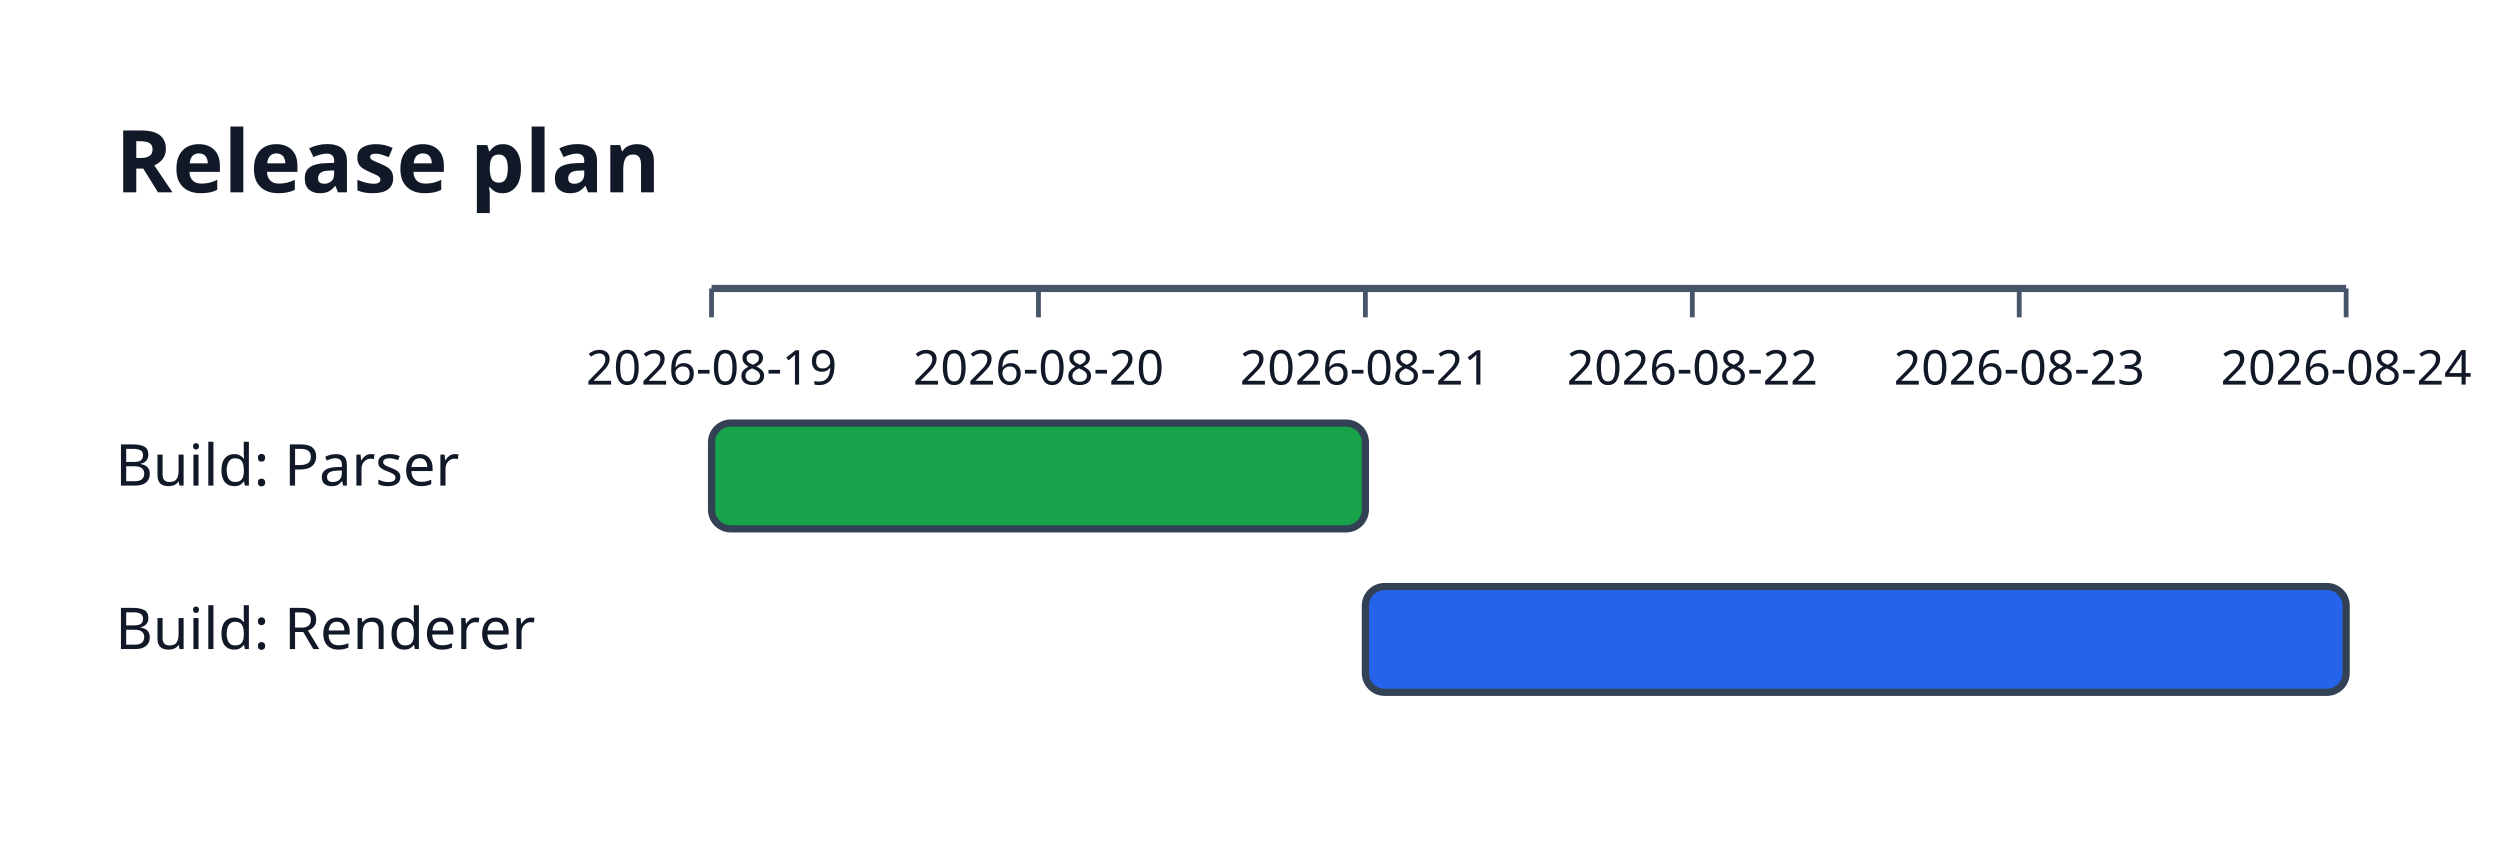
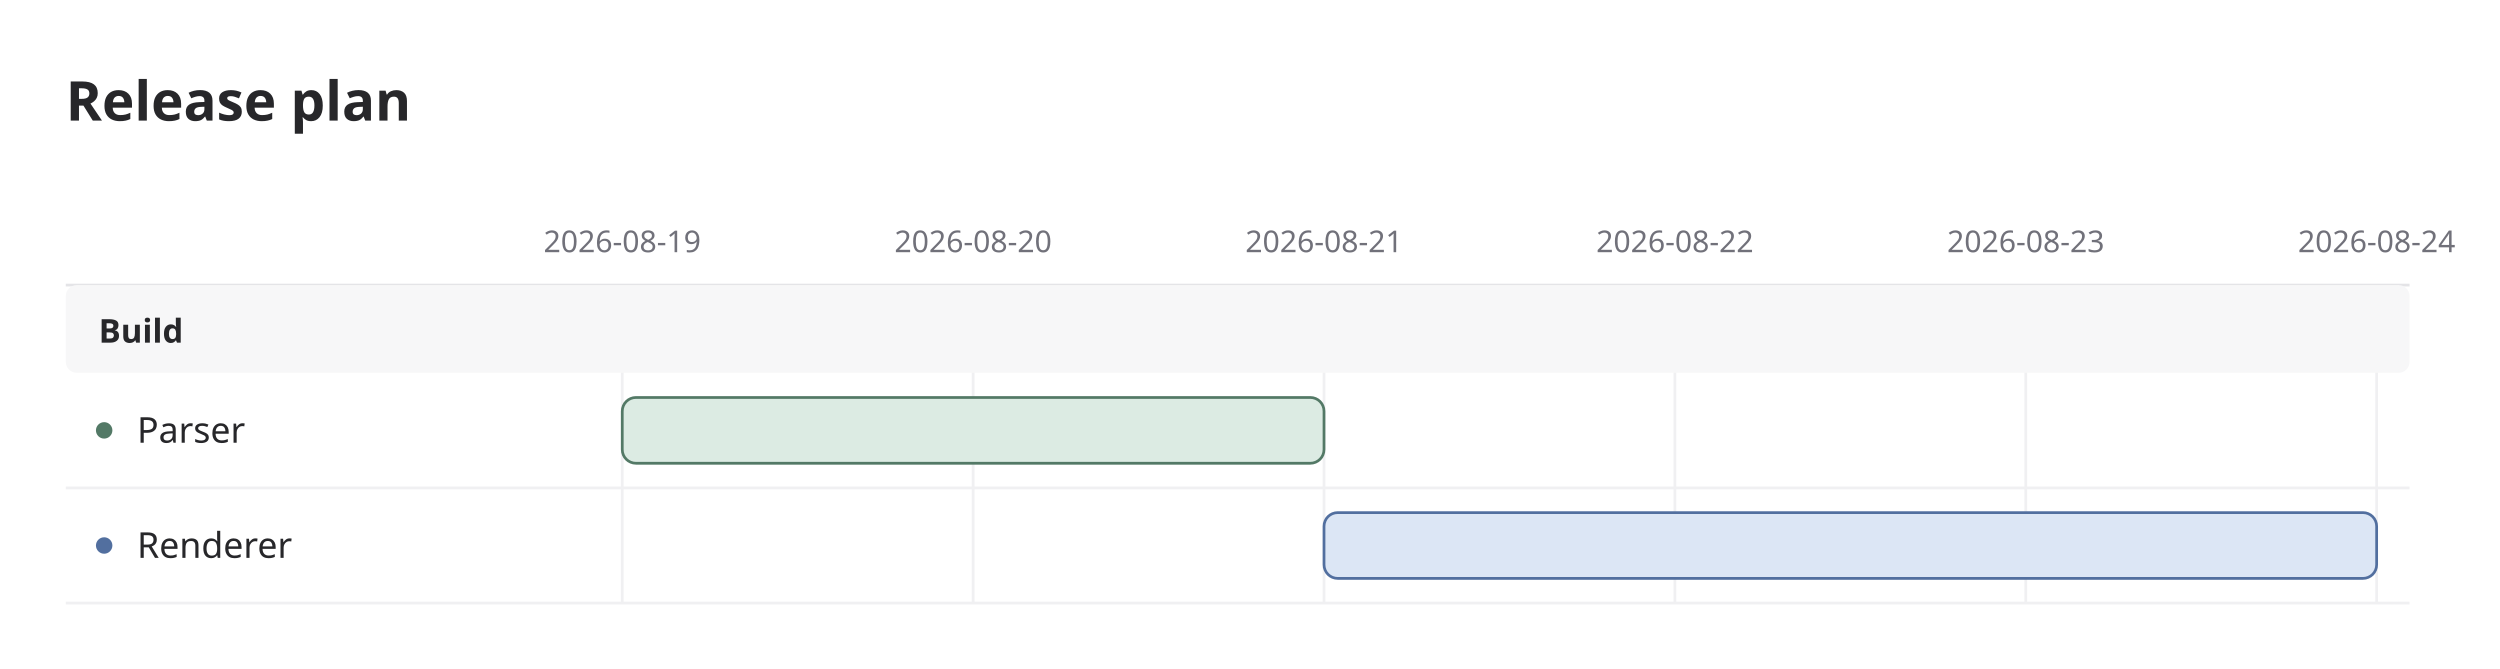
- <svg xmlns="http://www.w3.org/2000/svg" width="520" height="180" viewBox="0 0 520 180" role="img">
-   <text x="24" y="40" text-anchor="start" font-family="sans-serif" font-size="18" font-weight="600" fill="#111827">Release plan</text>
-   <line x1="148" y1="60" x2="488" y2="60" stroke="#475569" stroke-width="1.5" fill="none" />
-   <line x1="148" y1="60" x2="148" y2="66" stroke="#475569" stroke-width="1" fill="none" />
-   <text x="148" y="80" text-anchor="middle" font-family="sans-serif" font-size="10" font-weight="400" fill="#111827">2026-08-19</text>
-   <line x1="216" y1="60" x2="216" y2="66" stroke="#475569" stroke-width="1" fill="none" />
-   <text x="216" y="80" text-anchor="middle" font-family="sans-serif" font-size="10" font-weight="400" fill="#111827">2026-08-20</text>
-   <line x1="284" y1="60" x2="284" y2="66" stroke="#475569" stroke-width="1" fill="none" />
-   <text x="284" y="80" text-anchor="middle" font-family="sans-serif" font-size="10" font-weight="400" fill="#111827">2026-08-21</text>
-   <line x1="352" y1="60" x2="352" y2="66" stroke="#475569" stroke-width="1" fill="none" />
-   <text x="352" y="80" text-anchor="middle" font-family="sans-serif" font-size="10" font-weight="400" fill="#111827">2026-08-22</text>
-   <line x1="420" y1="60" x2="420" y2="66" stroke="#475569" stroke-width="1" fill="none" />
-   <text x="420" y="80" text-anchor="middle" font-family="sans-serif" font-size="10" font-weight="400" fill="#111827">2026-08-23</text>
-   <line x1="488" y1="60" x2="488" y2="66" stroke="#475569" stroke-width="1" fill="none" />
-   <text x="488" y="80" text-anchor="middle" font-family="sans-serif" font-size="10" font-weight="400" fill="#111827">2026-08-24</text>
-   <text x="24" y="101" text-anchor="start" font-family="sans-serif" font-size="12" font-weight="400" fill="#111827">Build: Parser</text>
-   <rect x="148" y="88" width="136" height="22" rx="4" fill="#16a34a" stroke="#334155" stroke-width="1.5" />
-   <text x="24" y="135" text-anchor="start" font-family="sans-serif" font-size="12" font-weight="400" fill="#111827">Build: Renderer</text>
-   <rect x="284" y="122" width="204" height="22" rx="4" fill="#2563eb" stroke="#334155" stroke-width="1.5" />
+ <svg xmlns="http://www.w3.org/2000/svg" width="912" height="244" viewBox="0 0 912 244" role="img">
+   <text x="24" y="44" text-anchor="start" font-family="sans-serif" font-size="20" font-weight="600" fill="#27272a">Release plan</text>
+   <line x1="227" y1="104" x2="227" y2="220" stroke="#f0f0f2" stroke-width="1" fill="none" />
+   <text x="227" y="92" text-anchor="middle" font-family="sans-serif" font-size="11" font-weight="400" fill="#71717a">2026-08-19</text>
+   <line x1="355" y1="104" x2="355" y2="220" stroke="#f0f0f2" stroke-width="1" fill="none" />
+   <text x="355" y="92" text-anchor="middle" font-family="sans-serif" font-size="11" font-weight="400" fill="#71717a">2026-08-20</text>
+   <line x1="483" y1="104" x2="483" y2="220" stroke="#f0f0f2" stroke-width="1" fill="none" />
+   <text x="483" y="92" text-anchor="middle" font-family="sans-serif" font-size="11" font-weight="400" fill="#71717a">2026-08-21</text>
+   <line x1="611" y1="104" x2="611" y2="220" stroke="#f0f0f2" stroke-width="1" fill="none" />
+   <text x="611" y="92" text-anchor="middle" font-family="sans-serif" font-size="11" font-weight="400" fill="#71717a">2026-08-22</text>
+   <line x1="739" y1="104" x2="739" y2="220" stroke="#f0f0f2" stroke-width="1" fill="none" />
+   <text x="739" y="92" text-anchor="middle" font-family="sans-serif" font-size="11" font-weight="400" fill="#71717a">2026-08-23</text>
+   <line x1="867" y1="104" x2="867" y2="220" stroke="#f0f0f2" stroke-width="1" fill="none" />
+   <text x="867" y="92" text-anchor="middle" font-family="sans-serif" font-size="11" font-weight="400" fill="#71717a">2026-08-24</text>
+   <line x1="24" y1="104" x2="879" y2="104" stroke="#e4e4e7" stroke-width="1" fill="none" />
+   <rect x="24" y="104" width="855" height="32" rx="4" fill="#f7f7f8" stroke="#334155" stroke-width="0" />
+   <text x="36" y="125" text-anchor="start" font-family="sans-serif" font-size="12" font-weight="600" fill="#27272a">Build</text>
+   <ellipse cx="38" cy="157" rx="3" ry="3" fill="#537966" fill-opacity="1" stroke="#334155" stroke-width="0" />
+   <text x="50" y="161.5" text-anchor="start" font-family="sans-serif" font-size="13" font-weight="400" fill="#27272a">Parser</text>
+   <rect x="227" y="145" width="256" height="24" rx="5" fill="#dcebe3" stroke="#537966" stroke-width="1" />
+   <line x1="24" y1="178" x2="879" y2="178" stroke="#f0f0f2" stroke-width="1" fill="none" />
+   <ellipse cx="38" cy="199" rx="3" ry="3" fill="#526f9f" fill-opacity="1" stroke="#334155" stroke-width="0" />
+   <text x="50" y="203.5" text-anchor="start" font-family="sans-serif" font-size="13" font-weight="400" fill="#27272a">Renderer</text>
+   <rect x="483" y="187" width="384" height="24" rx="5" fill="#dce6f5" stroke="#526f9f" stroke-width="1" />
+   <line x1="24" y1="220" x2="879" y2="220" stroke="#f0f0f2" stroke-width="1" fill="none" />
</svg>
